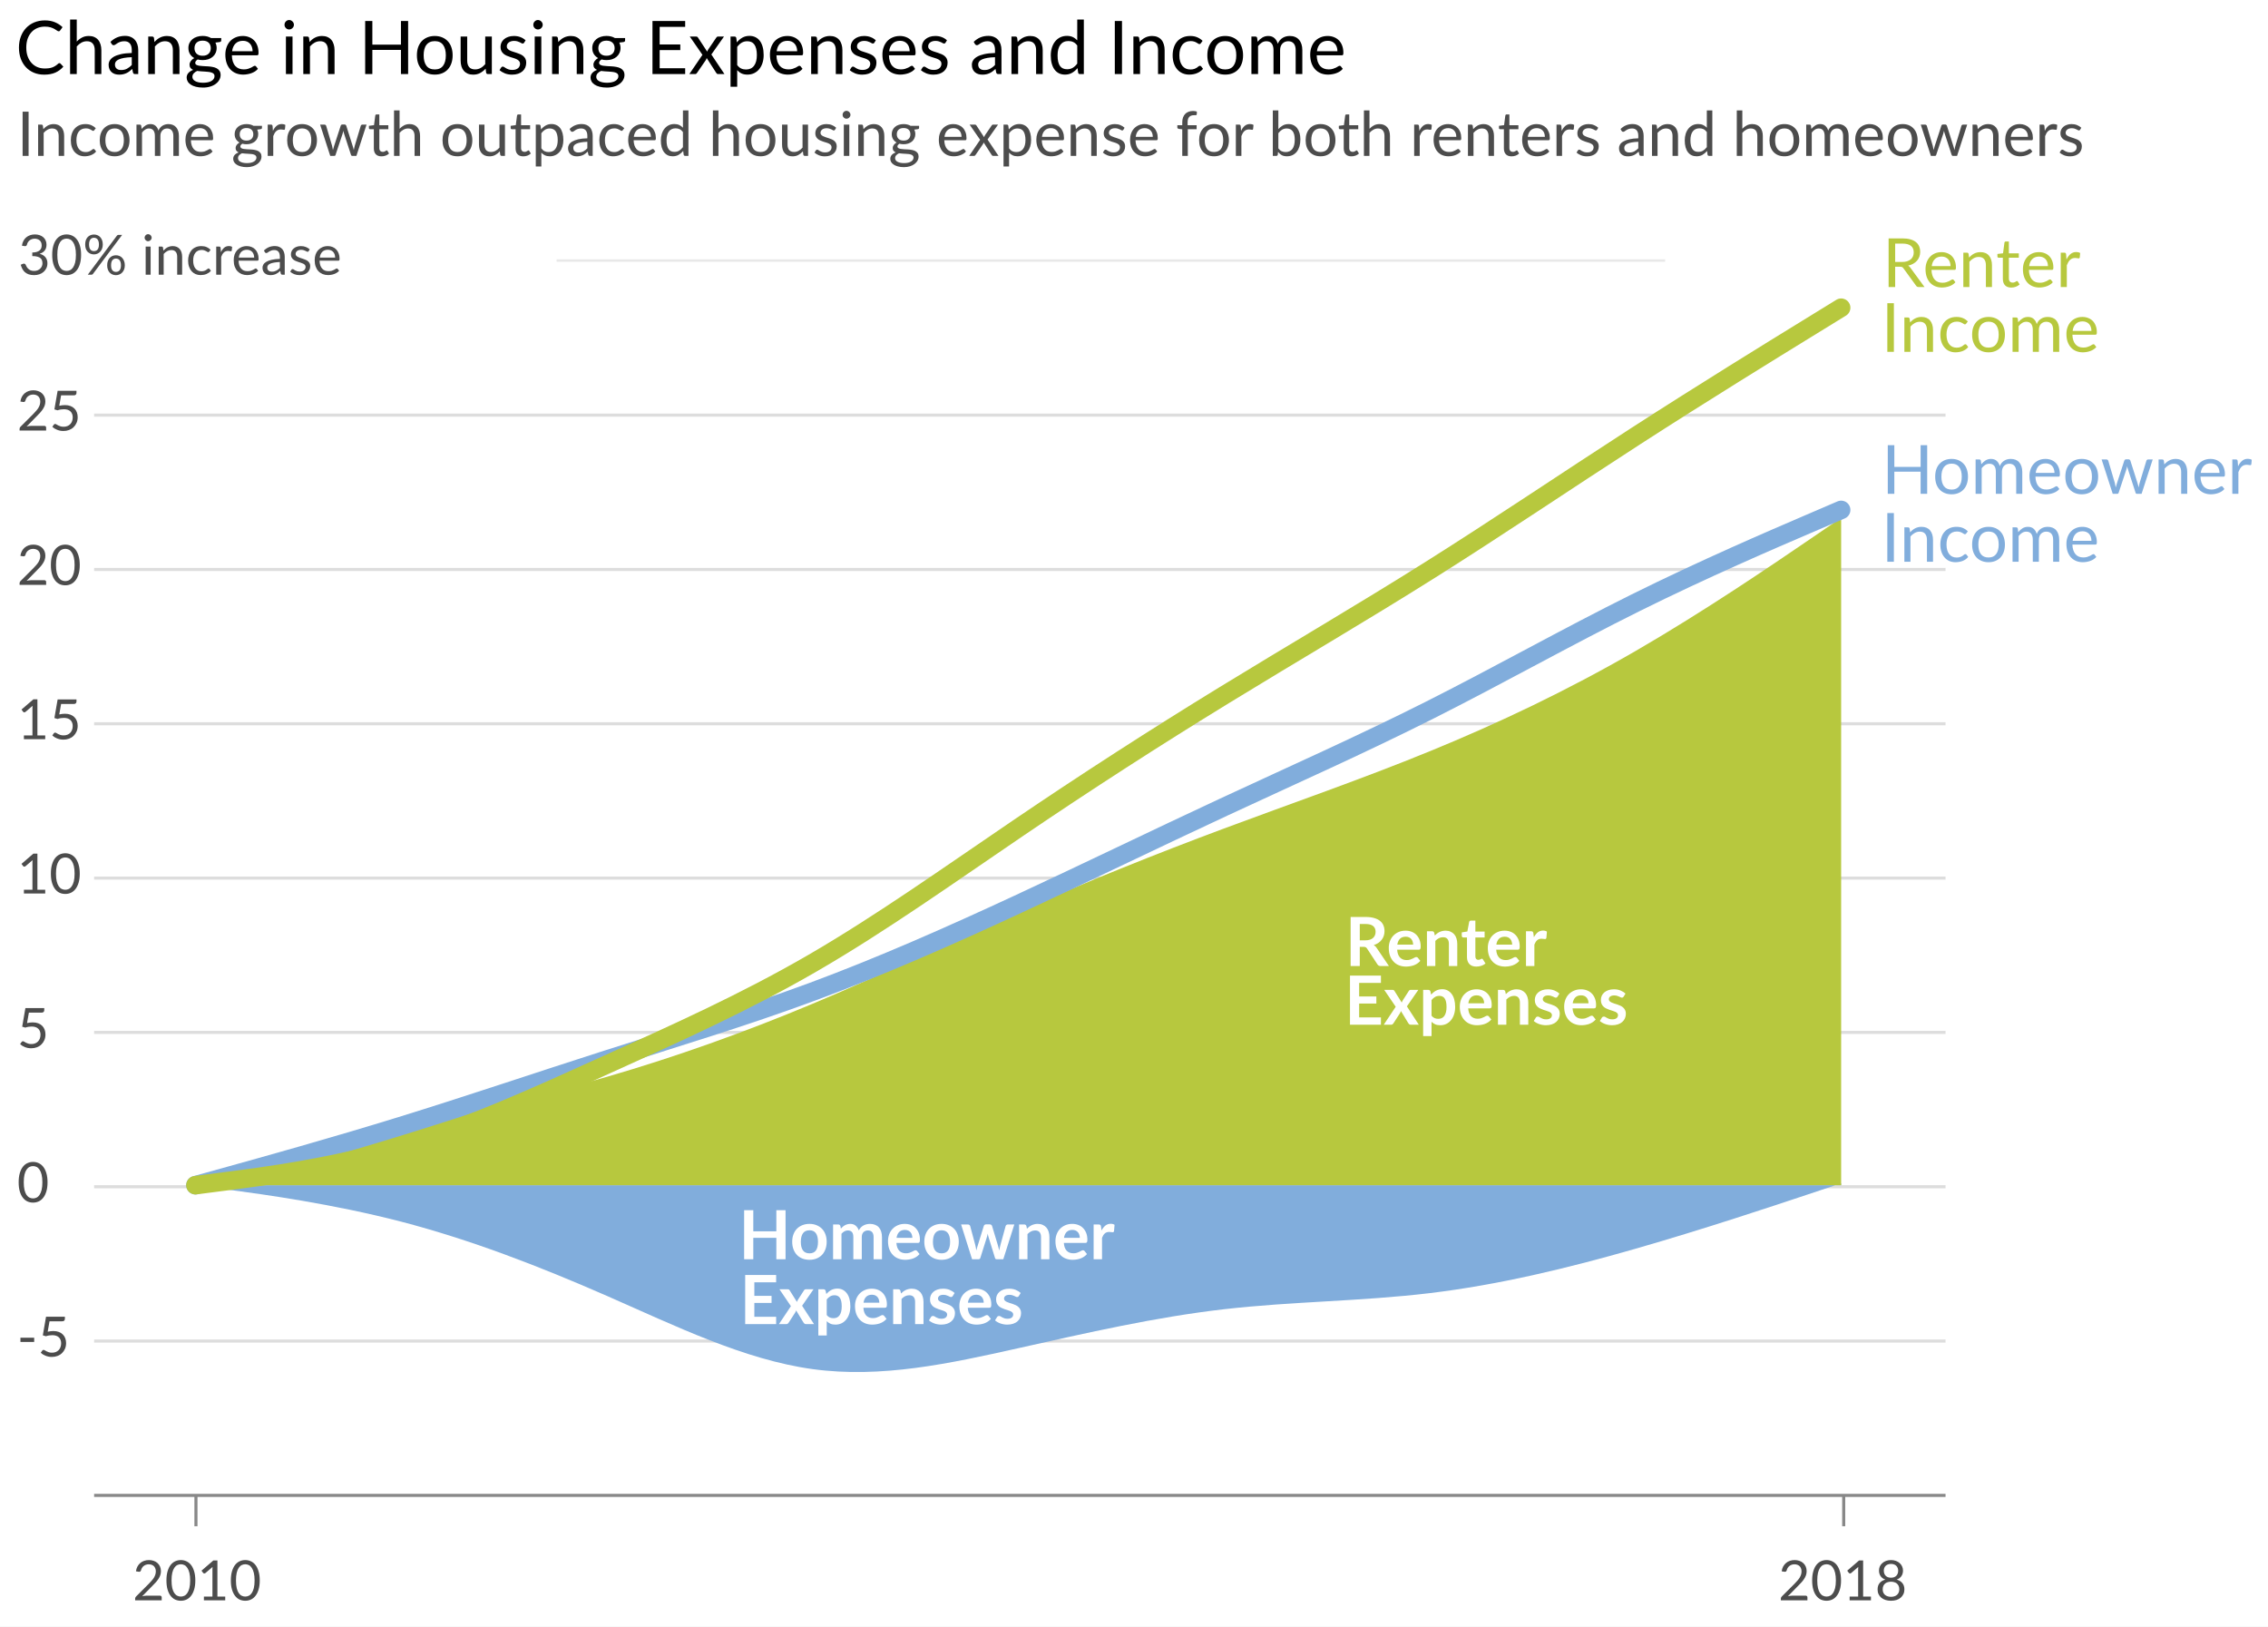
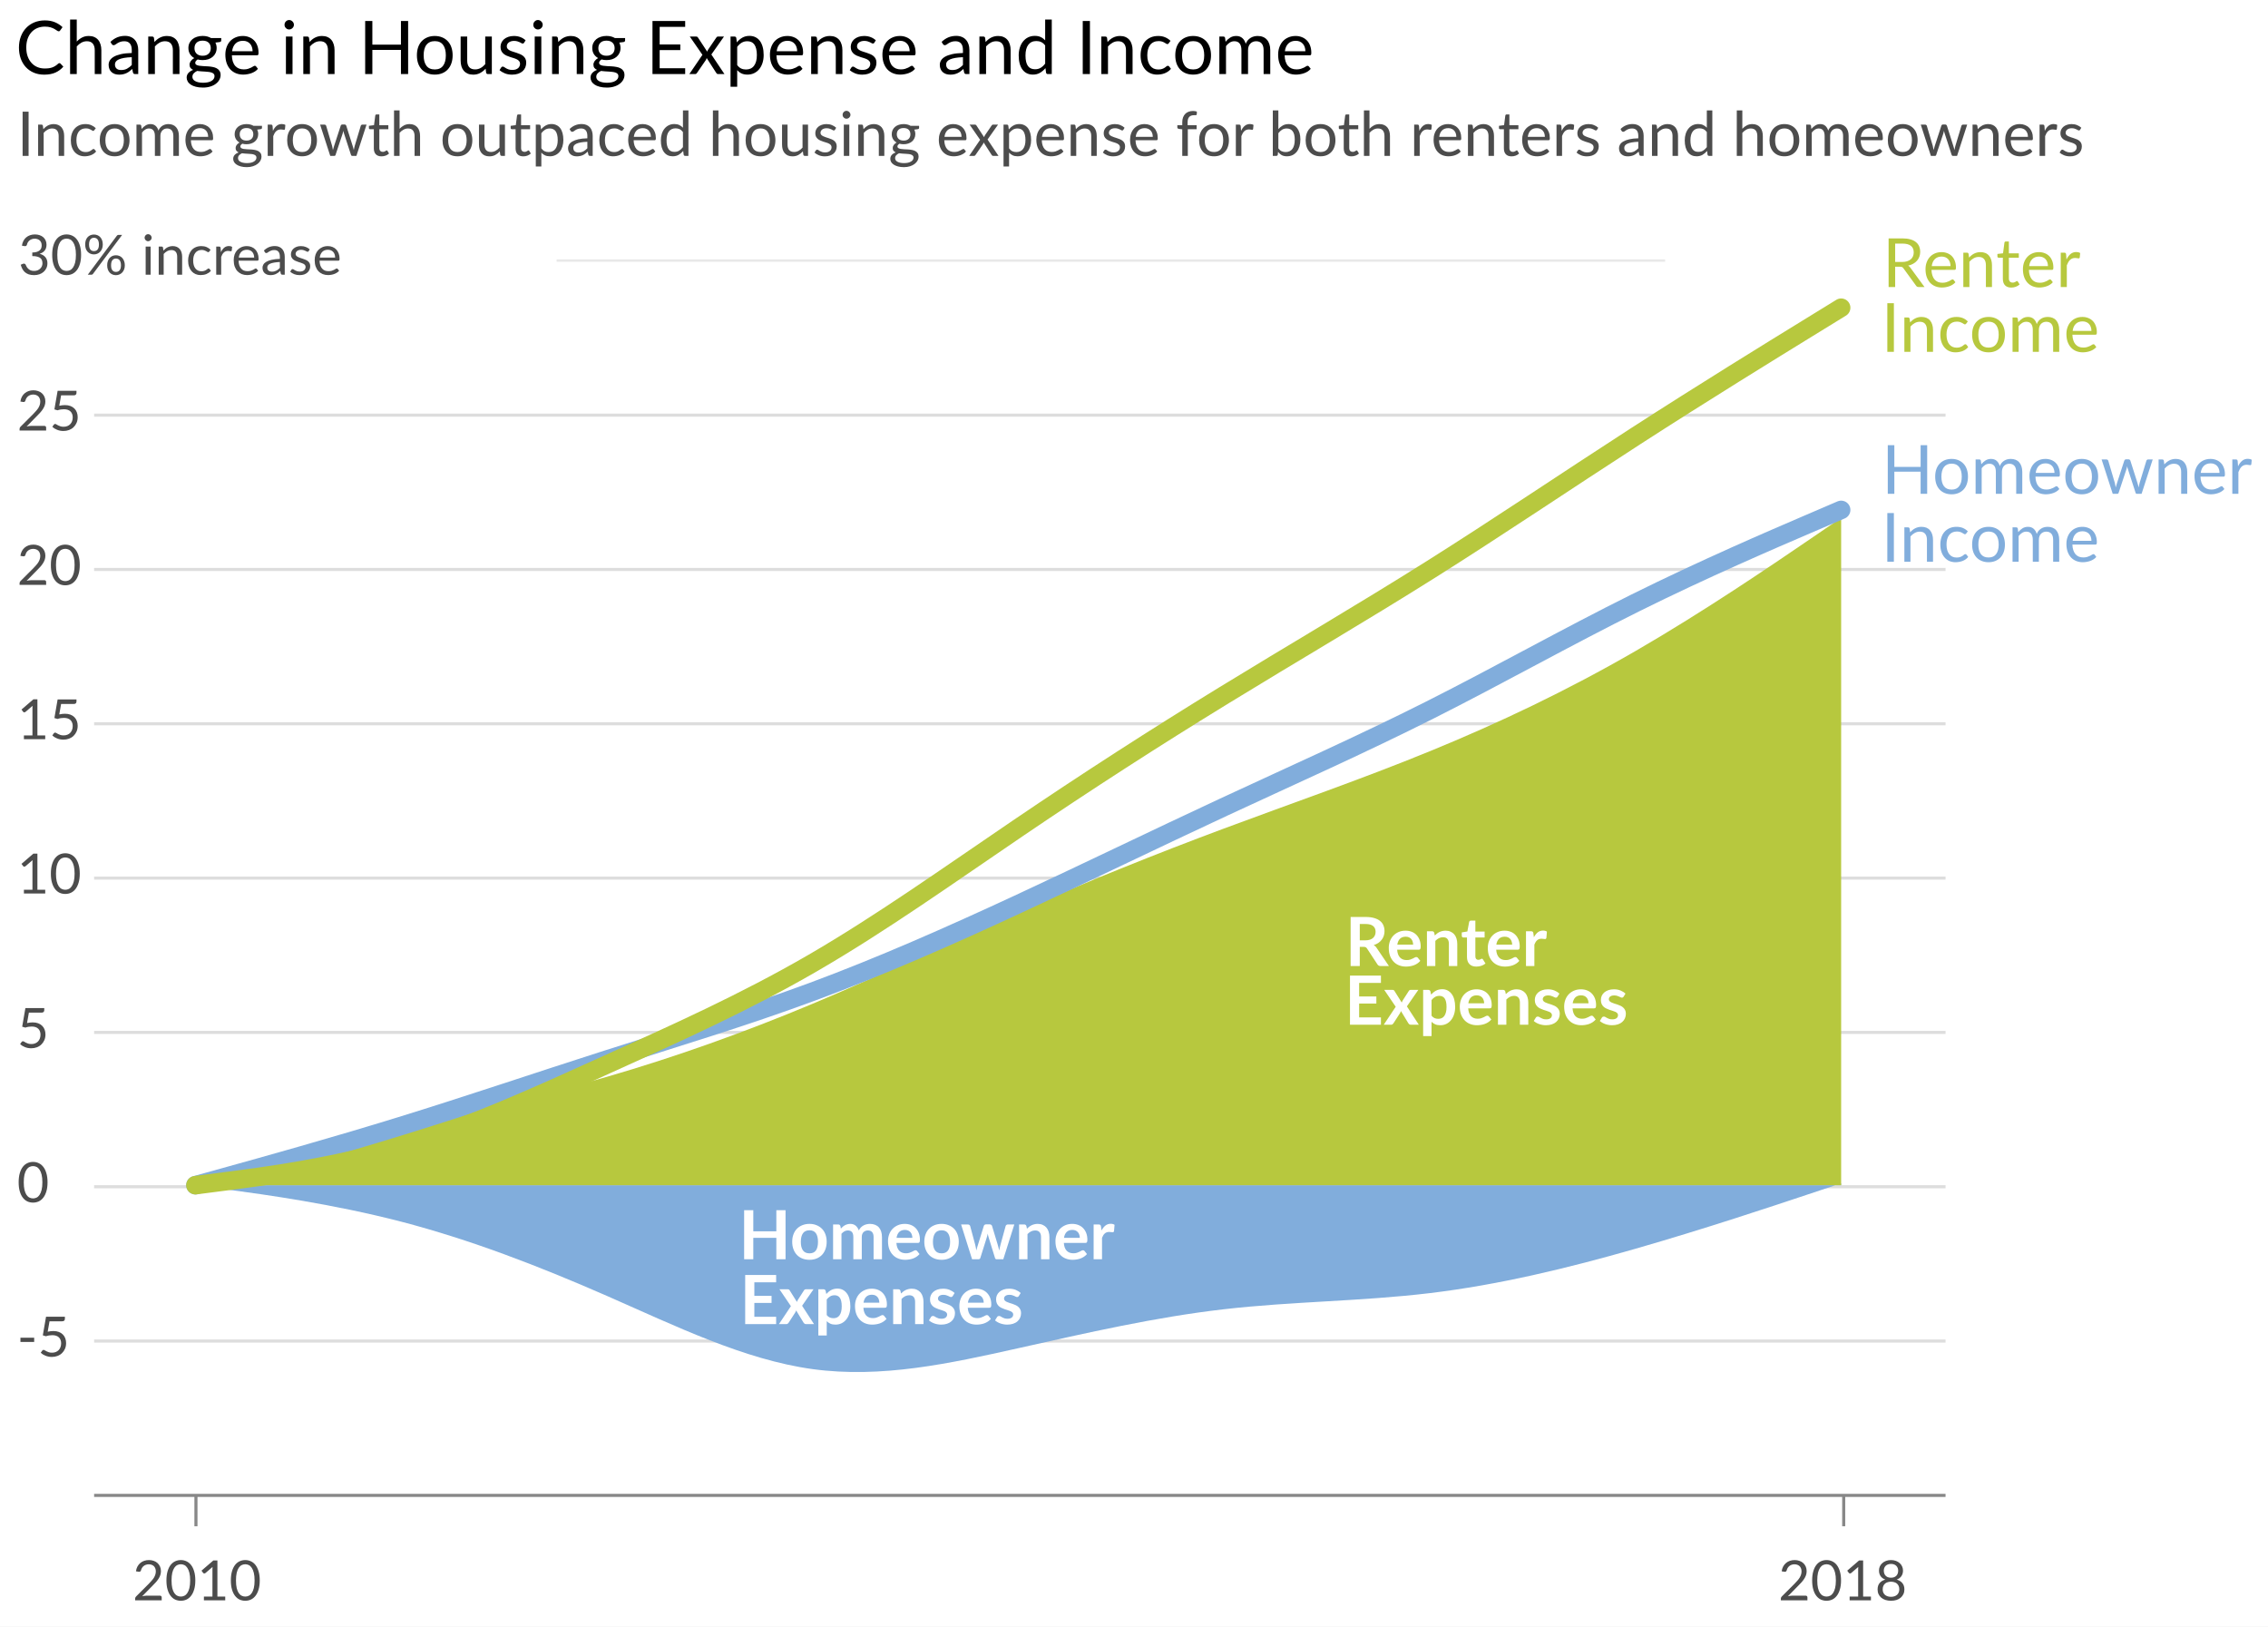
<svg xmlns="http://www.w3.org/2000/svg" class="marks" width="735" height="527" viewBox="0 0 735 527" version="1.1">
  <rect width="735" height="527" style="fill: white;" />
  <g transform="translate(30,84)">
    <g class="mark-group role-frame root">
      <g transform="translate(0,0)">
        <path class="background" d="M0.5,0.5h600v400h-600Z" style="fill: none; stroke: #ddd; stroke-opacity: 0;" />
        <g>
          <g class="mark-group role-axis">
            <g transform="translate(0.5,0.5)">
              <path class="background" d="M0,0h0v0h0Z" style="pointer-events: none; fill: none;" />
              <g>
                <g class="mark-rule role-axis-grid" style="pointer-events: none;">
                  <line transform="translate(0,350)" x2="600" y2="0" style="fill: none; stroke: #ddd; stroke-opacity: 1; stroke-width: 1; opacity: 1;" />
                  <line transform="translate(0,300)" x2="600" y2="0" style="fill: none; stroke: #ddd; stroke-opacity: 1; stroke-width: 1; opacity: 1;" />
                  <line transform="translate(0,250)" x2="600" y2="0" style="fill: none; stroke: #ddd; stroke-opacity: 1; stroke-width: 1; opacity: 1;" />
                  <line transform="translate(0,200)" x2="600" y2="0" style="fill: none; stroke: #ddd; stroke-opacity: 1; stroke-width: 1; opacity: 1;" />
                  <line transform="translate(0,150)" x2="600" y2="0" style="fill: none; stroke: #ddd; stroke-opacity: 1; stroke-width: 1; opacity: 1;" />
                  <line transform="translate(0,100)" x2="600" y2="0" style="fill: none; stroke: #ddd; stroke-opacity: 1; stroke-width: 1; opacity: 1;" />
                  <line transform="translate(0,50)" x2="600" y2="0" style="fill: none; stroke: #ddd; stroke-opacity: 1; stroke-width: 1; opacity: 1;" />
                </g>
              </g>
              <path class="foreground" d="" style="pointer-events: none; display: none; fill: none;" />
            </g>
          </g>
          <g class="mark-group role-axis">
            <g transform="translate(0.5,400.5)">
              <path class="background" d="M0,0h0v0h0Z" style="pointer-events: none; fill: none;" />
              <g>
                <g class="mark-rule role-axis-tick" style="pointer-events: none;">
                  <line transform="translate(33,0)" x2="0" y2="10" style="fill: none; stroke: #888; stroke-width: 1; opacity: 1;" />
                  <line transform="translate(567,0)" x2="0" y2="10" style="fill: none; stroke: #888; stroke-width: 1; opacity: 1;" />
                </g>
                <g class="mark-text role-axis-label" style="pointer-events: none;">
                  <text text-anchor="middle" transform="translate(33.33333,34)" style="font-family: Lato, Calibri, Arial; font-size: 18px; fill: #000; fill-opacity: 0.7; opacity: 1;">2010</text>
                  <text text-anchor="middle" transform="translate(566.6667,34)" style="font-family: Lato, Calibri, Arial; font-size: 18px; fill: #000; fill-opacity: 0.7; opacity: 1;">2018</text>
                </g>
                <g class="mark-rule role-axis-domain" style="pointer-events: none;">
                  <line transform="translate(0,0)" x2="600" y2="0" style="fill: none; stroke: #888; stroke-width: 1; opacity: 1;" />
                </g>
              </g>
              <path class="foreground" d="" style="pointer-events: none; display: none; fill: none;" />
            </g>
          </g>
          <g class="mark-group role-axis">
            <g transform="translate(0.5,0.5)">
              <path class="background" d="M0,0h0v0h0Z" style="pointer-events: none; fill: none;" />
              <g>
                <g class="mark-text role-axis-label" style="pointer-events: none;">
                  <text text-anchor="start" transform="translate(-25,355)" style="font-family: Lato, Calibri, Arial; font-size: 18px; fill: #000; fill-opacity: 0.7; opacity: 1;">-5</text>
                  <text text-anchor="start" transform="translate(-25,305)" style="font-family: Lato, Calibri, Arial; font-size: 18px; fill: #000; fill-opacity: 0.7; opacity: 1;">0</text>
                  <text text-anchor="start" transform="translate(-25,255)" style="font-family: Lato, Calibri, Arial; font-size: 18px; fill: #000; fill-opacity: 0.7; opacity: 1;">5</text>
                  <text text-anchor="start" transform="translate(-25,205)" style="font-family: Lato, Calibri, Arial; font-size: 18px; fill: #000; fill-opacity: 0.7; opacity: 1;">10</text>
                  <text text-anchor="start" transform="translate(-25,155)" style="font-family: Lato, Calibri, Arial; font-size: 18px; fill: #000; fill-opacity: 0.7; opacity: 1;">15</text>
                  <text text-anchor="start" transform="translate(-25,105)" style="font-family: Lato, Calibri, Arial; font-size: 18px; fill: #000; fill-opacity: 0.7; opacity: 1;">20</text>
                  <text text-anchor="start" transform="translate(-25,55)" style="font-family: Lato, Calibri, Arial; font-size: 18px; fill: #000; fill-opacity: 0.7; opacity: 1;">25</text>
                </g>
                <g class="mark-rule role-axis-domain" style="pointer-events: none;">
                  <line transform="translate(0,400)" x2="0" y2="-400" style="fill: none; stroke: #888; stroke-width: 0; opacity: 1;" />
                </g>
                <g class="mark-text role-axis-title" style="pointer-events: none;">
                  <text text-anchor="start" transform="translate(-25,-34)" style="font-family: Lato, Calibri, Arial; font-size: 20px; font-weight: normal; fill: #000; fill-opacity: 0.7; opacity: 1;">Income growth outpaced housing expense for both renters and homeowners</text>
                </g>
              </g>
              <path class="foreground" d="" style="pointer-events: none; display: none; fill: none;" />
            </g>
          </g>
          <g class="mark-area role-mark layer_0_marks">
            <path d="M33.333,300L44.444,301.51C55.556,303.019,77.778,306.039,100,311.814C122.222,317.589,144.444,326.121,166.667,335.859C188.889,345.596,211.111,356.541,233.333,359.588C255.556,362.635,277.778,357.786,300,352.812C322.222,347.837,344.444,342.739,366.667,340.189C388.889,337.64,411.111,337.64,433.333,334.972C455.556,332.304,477.778,326.968,500,320.593C522.222,314.218,544.444,306.804,555.556,303.097L566.667,299.389L566.667,300L555.556,300C544.444,300,522.222,300,500,300C477.778,300,455.556,300,433.333,300C411.111,300,388.889,300,366.667,300C344.444,300,322.222,300,300,300C277.778,300,255.556,300,233.333,300C211.111,300,188.889,300,166.667,300C144.444,300,122.222,300,100,300C77.778,300,55.556,300,44.444,300L33.333,300Z" style="fill: #81addc; opacity: 1;" />
          </g>
          <g class="mark-area role-mark layer_1_marks">
            <path d="M33.333,300L44.444,296.881C55.556,293.762,77.778,287.524,100,281.918C122.222,276.311,144.444,271.336,166.667,264.889C188.889,258.443,211.111,250.524,233.333,241.224C255.556,231.924,277.778,221.243,300,211.441C322.222,201.639,344.444,192.717,366.667,184.432C388.889,176.148,411.111,168.501,433.333,159.411C455.556,150.321,477.778,139.787,500,126.945C522.222,114.102,544.444,98.951,555.556,91.375L566.667,83.799L566.667,300L555.556,300C544.444,300,522.222,300,500,300C477.778,300,455.556,300,433.333,300C411.111,300,388.889,300,366.667,300C344.444,300,322.222,300,300,300C277.778,300,255.556,300,233.333,300C211.111,300,188.889,300,166.667,300C144.444,300,122.222,300,100,300C77.778,300,55.556,300,44.444,300L33.333,300Z" style="fill: #b7c83e; opacity: 1;" />
          </g>
          <g class="mark-line role-mark layer_2_marks">
            <path d="M33.333,300L44.444,296.916C55.556,293.832,77.778,287.664,100,280.802C122.222,273.941,144.444,266.387,166.667,259.282C188.889,252.178,211.111,245.523,233.333,237.288C255.556,229.053,277.778,219.236,300,208.921C322.222,198.606,344.444,187.791,366.667,177.456C388.889,167.121,411.111,157.266,433.333,146.075C455.556,134.885,477.778,122.359,500,111.325C522.222,100.291,544.444,90.749,555.556,85.978L566.667,81.207" style="fill: none; stroke: #81addc; stroke-width: 6; stroke-linecap: round;" />
          </g>
          <g class="mark-line role-mark layer_3_marks">
            <path d="M33.333,300L44.444,298.565C55.556,297.131,77.778,294.262,100,287.72C122.222,281.178,144.444,270.964,166.667,260.901C188.889,250.838,211.111,240.927,233.333,228.052C255.556,215.178,277.778,199.34,300,184.268C322.222,169.196,344.444,154.89,366.667,141.269C388.889,127.648,411.111,114.712,433.333,100.729C455.556,86.746,477.778,71.717,500,57.371C522.222,43.025,544.444,29.363,555.556,22.532L566.667,15.701" style="fill: none; stroke: #b7c83e; stroke-width: 6; stroke-linecap: round;" />
          </g>
          <g class="mark-text role-mark layer_4_marks">
            <text text-anchor="middle" transform="translate(28.33333,5)" style="font-family: lato; font-size: 18px; fill: black; opacity: 0.7;">30% increase</text>
          </g>
          <g class="mark-text role-mark layer_5_marks">
            <text text-anchor="middle" transform="translate(330,-1)" style="font-family: sans-serif; font-size: 11.5px; font-weight: bold; fill: black; opacity: 0.09;">____________________________________________________________________________</text>
          </g>
          <g class="mark-text role-mark layer_6_marks">
            <text text-anchor="middle" transform="translate(612.1667,9)" style="font-family: lato; font-size: 22px; fill: #b7c83e;">Renter</text>
          </g>
          <g class="mark-text role-mark layer_7_marks">
            <text text-anchor="middle" transform="translate(615,30)" style="font-family: lato; font-size: 22px; fill: #b7c83e;">Income</text>
          </g>
          <g class="mark-text role-mark layer_8_marks">
            <text text-anchor="middle" transform="translate(639.8333,76)" style="font-family: lato; font-size: 22px; fill: #81addc;">Homeowner</text>
          </g>
          <g class="mark-text role-mark layer_9_marks">
            <text text-anchor="middle" transform="translate(615,98)" style="font-family: lato; font-size: 22px; fill: #81addc;">Income</text>
          </g>
          <g class="mark-text role-mark layer_10_marks">
            <text text-anchor="middle" transform="translate(438.6667,229)" style="font-family: lato; font-size: 22px; font-weight: bold; fill: white;">Renter</text>
          </g>
          <g class="mark-text role-mark layer_11_marks">
            <text text-anchor="middle" transform="translate(451.6667,248)" style="font-family: lato; font-size: 22px; font-weight: bold; fill: white;">Expenses</text>
          </g>
          <g class="mark-text role-mark layer_12_marks">
            <text text-anchor="middle" transform="translate(270.3333,324)" style="font-family: lato; font-size: 22px; font-weight: bold; fill: white;">Homeowner</text>
          </g>
          <g class="mark-text role-mark layer_13_marks">
            <text text-anchor="middle" transform="translate(255.6667,345)" style="font-family: lato; font-size: 22px; font-weight: bold; fill: white;">Expenses</text>
          </g>
          <g class="mark-group role-title">
            <g transform="translate(-25,-79)">
              <path class="background" d="M0,0h0v0h0Z" style="pointer-events: none; fill: none;" />
              <g>
                <g class="mark-text role-title-text" style="pointer-events: none;">
-                   <text text-anchor="start" transform="translate(0,19)" style="font-family: Lato, Calibri, Arial; font-size: 24px; font-weight: normal; fill: #000; opacity: 1;">Change in Housing Expenses and Income</text>
+                   <text text-anchor="start" transform="translate(0,19)" style="font-family: Lato, Calibri, Arial; font-size: 24px; font-weight: normal; fill: #000; opacity: 1;">Change in Housing Expense and Income</text>
                </g>
              </g>
              <path class="foreground" d="" style="pointer-events: none; display: none; fill: none;" />
            </g>
          </g>
        </g>
        <path class="foreground" d="" style="display: none; fill: none;" />
      </g>
    </g>
  </g>
</svg>
